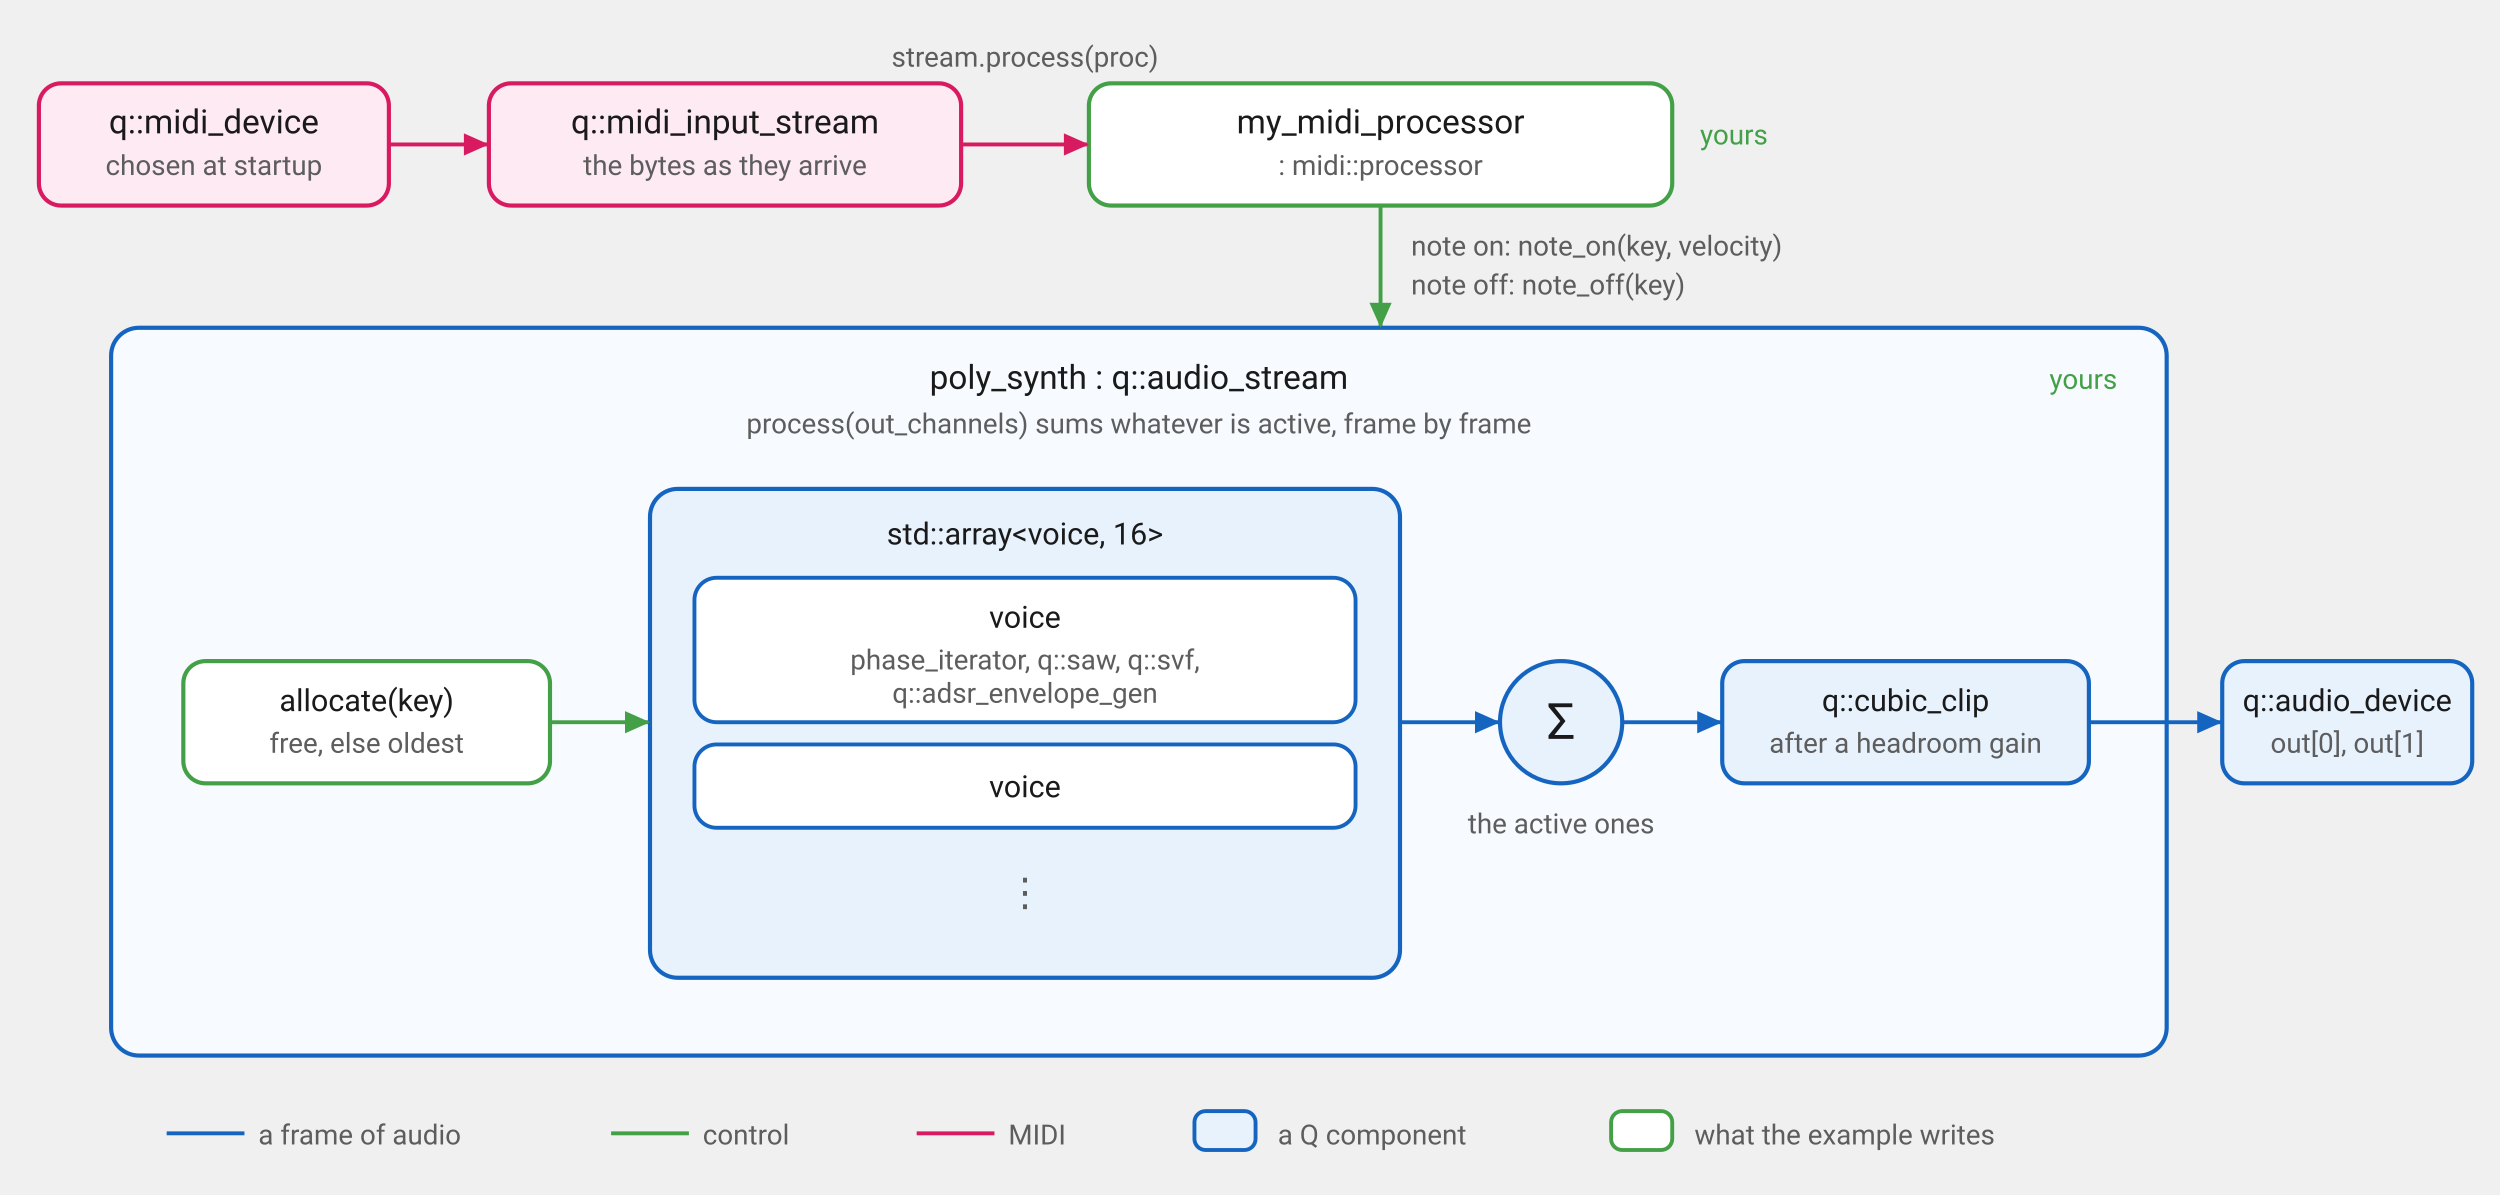
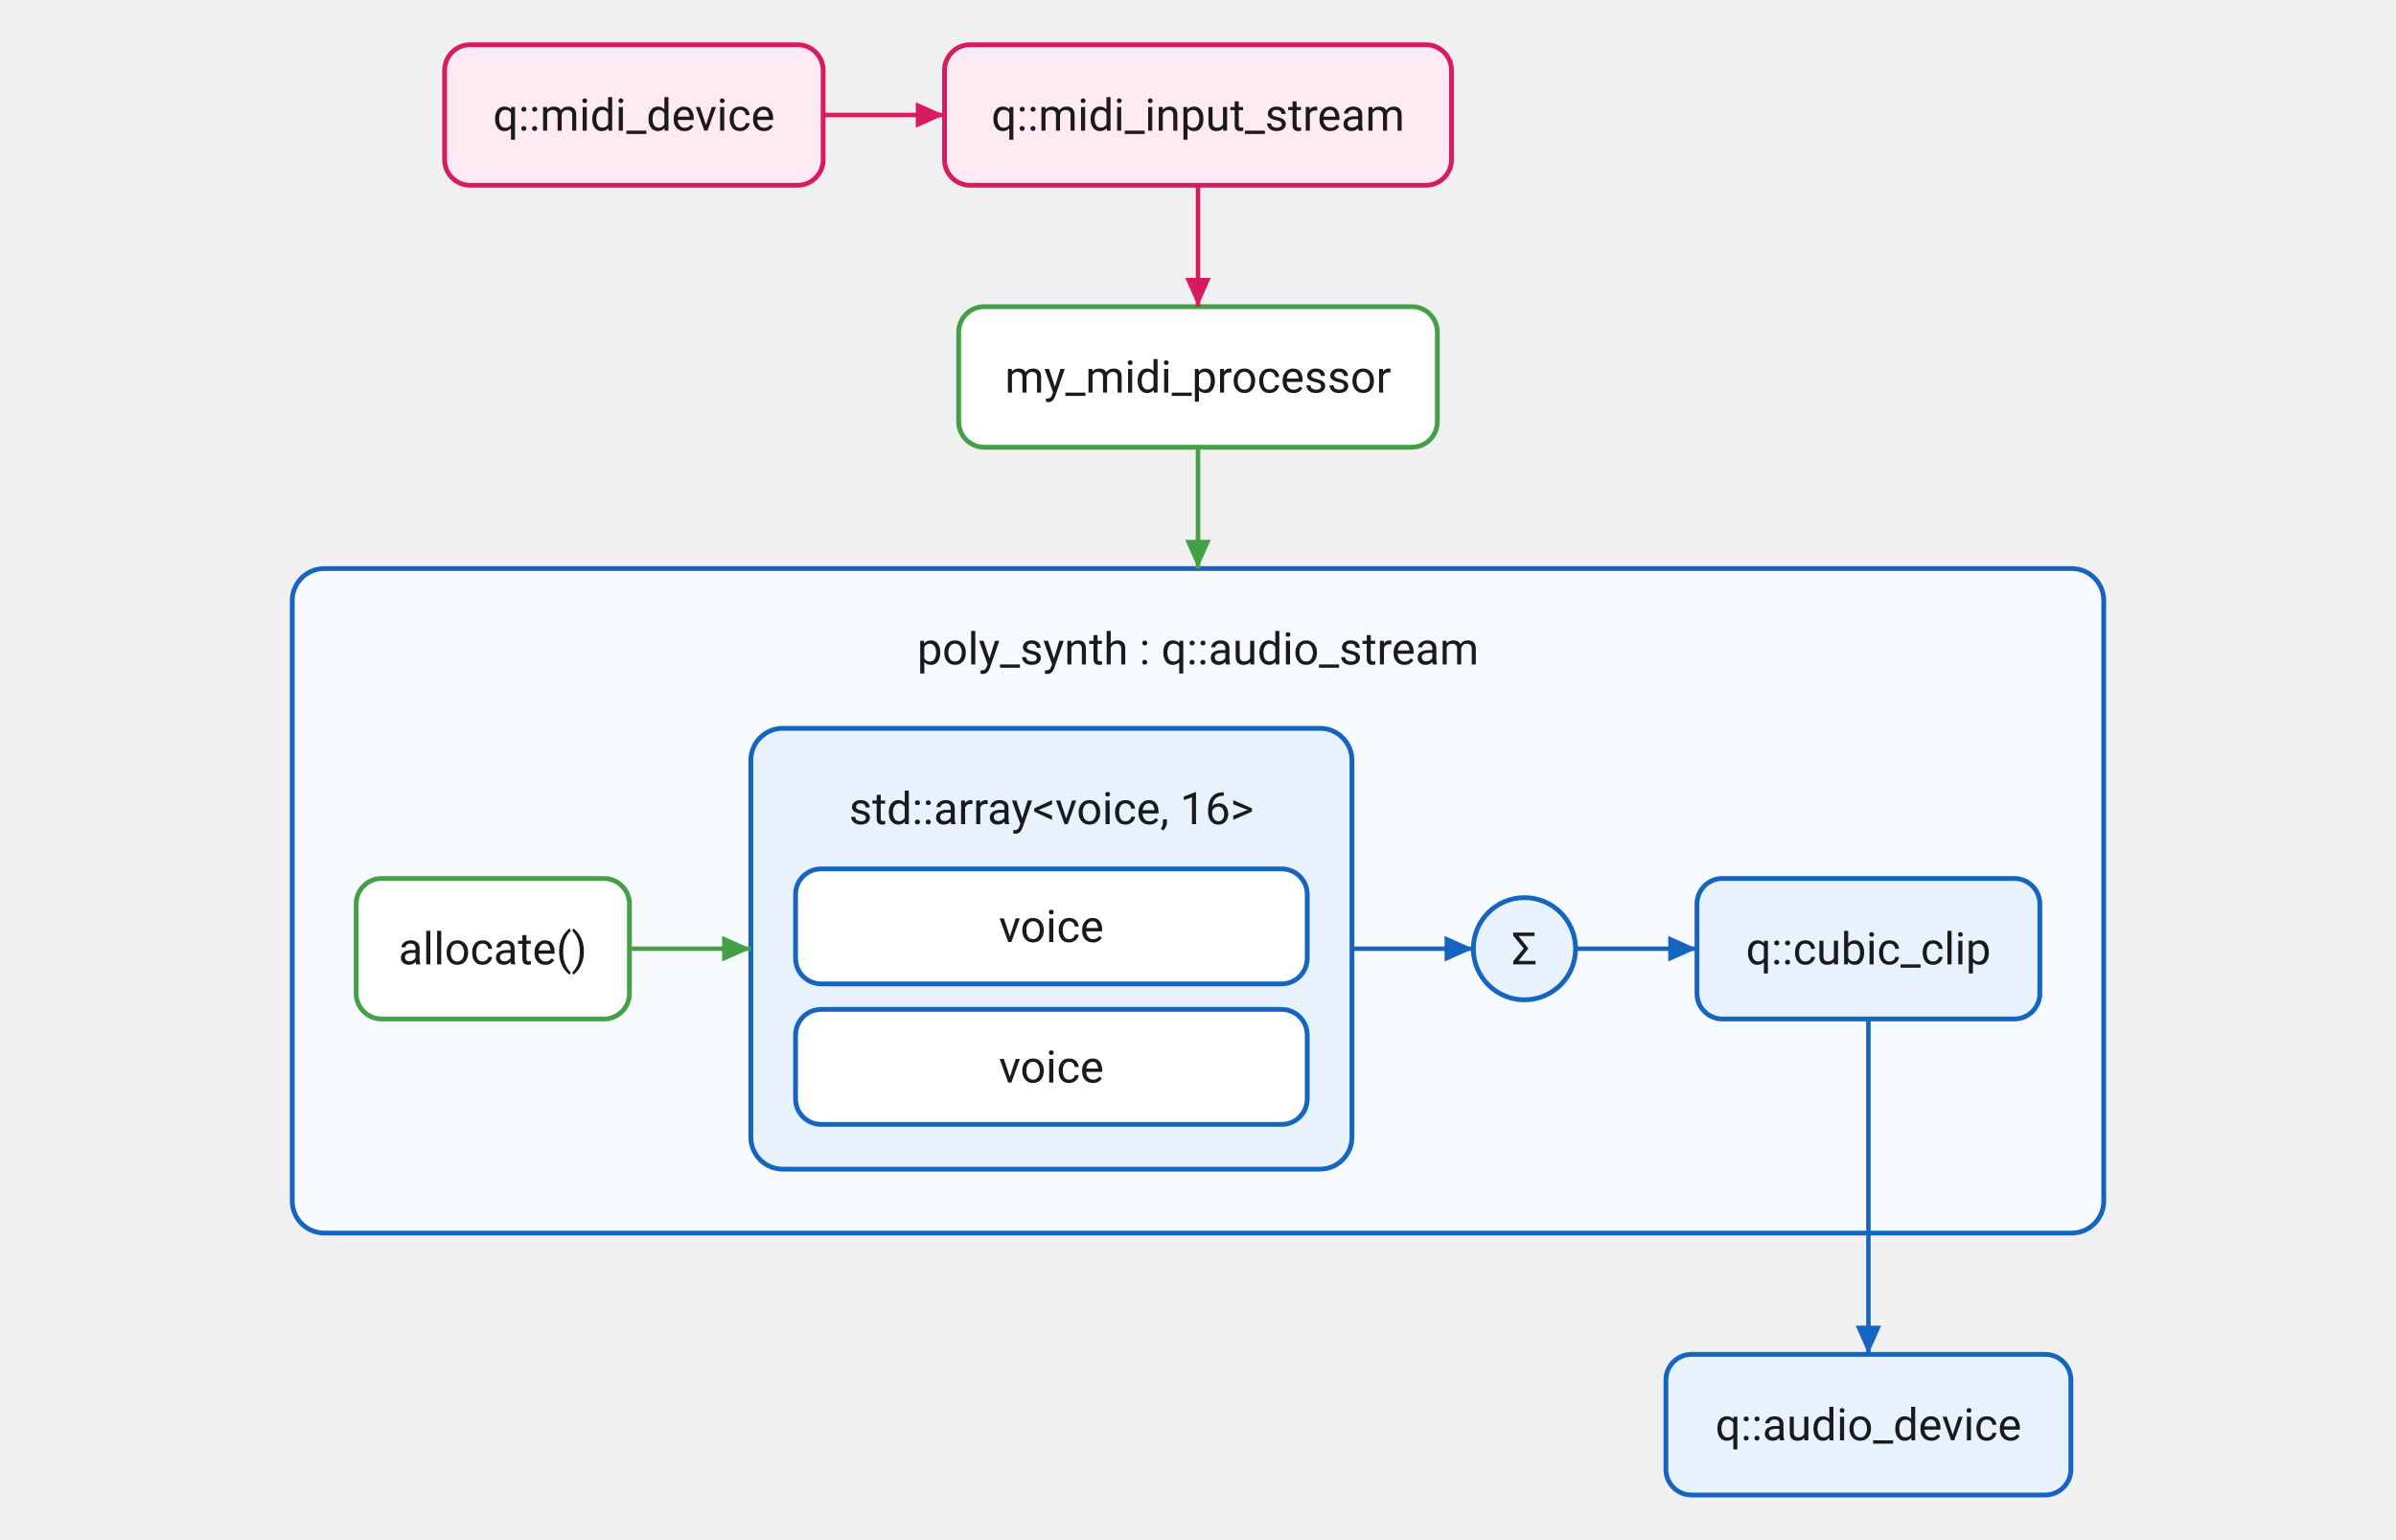
- <svg xmlns="http://www.w3.org/2000/svg" width="900" height="430" viewBox="0 0 900 430" font-family="-apple-system, BlinkMacSystemFont, &quot;Segoe UI&quot;, Roboto, Helvetica, Arial, sans-serif, &quot;Apple Color Emoji&quot;, &quot;Segoe UI Emoji&quot;, &quot;Segoe UI Symbol&quot;" font-size="12">
-   <rect x="14" y="30" width="126" height="44" rx="8" fill="#fdeaf2" stroke="#d81b60" stroke-width="1.5" />
-   <text x="77" y="48" text-anchor="middle" fill="#1a1a1a">q::midi_device</text>
-   <text x="77" y="63" text-anchor="middle" fill="#5d5d5d" font-size="10">chosen at startup</text>
-   <line x1="140" y1="52" x2="176" y2="52" stroke="#d81b60" stroke-width="1.4" />
-   <rect x="176" y="30" width="170" height="44" rx="8" fill="#fdeaf2" stroke="#d81b60" stroke-width="1.5" />
-   <text x="261" y="48" text-anchor="middle" fill="#1a1a1a">q::midi_input_stream</text>
-   <text x="261" y="63" text-anchor="middle" fill="#5d5d5d" font-size="10">the bytes as they arrive</text>
-   <line x1="346" y1="52" x2="392" y2="52" stroke="#d81b60" stroke-width="1.4" />
-   <text x="369" y="24" text-anchor="middle" fill="#5d5d5d" font-size="10">stream.process(proc)</text>
-   <rect x="392" y="30" width="210" height="44" rx="8" fill="#ffffff" stroke="#43a047" stroke-width="1.5" />
-   <text x="497" y="48" text-anchor="middle" fill="#1a1a1a">my_midi_processor</text>
-   <text x="497" y="63" text-anchor="middle" fill="#5d5d5d" font-size="10">: midi::processor</text>
-   <text x="612" y="52" fill="#43a047" font-size="10">yours</text>
-   <line x1="497" y1="74" x2="497" y2="118" stroke="#43a047" stroke-width="1.4" />
-   <text x="508" y="92" fill="#5d5d5d" font-size="10">note on: note_on(key, velocity)</text>
-   <text x="508" y="106" fill="#5d5d5d" font-size="10">note off: note_off(key)</text>
-   <rect x="40" y="118" width="740" height="262" rx="10" fill="#f7fbff" stroke="#1565c0" stroke-width="1.5" />
-   <text x="410" y="140" text-anchor="middle" fill="#1a1a1a">poly_synth : q::audio_stream</text>
-   <text x="410" y="156" text-anchor="middle" fill="#5d5d5d" font-size="10">process(out_channels) sums whatever is active, frame by frame</text>
-   <text x="750" y="140" text-anchor="middle" fill="#43a047" font-size="10">yours</text>
-   <rect x="66" y="238" width="132" height="44" rx="8" fill="#ffffff" stroke="#43a047" stroke-width="1.5" />
-   <text x="132" y="256" text-anchor="middle" fill="#1a1a1a" font-size="11">allocate(key)</text>
-   <text x="132" y="271" text-anchor="middle" fill="#5d5d5d" font-size="10">free, else oldest</text>
-   <line x1="198" y1="260" x2="234" y2="260" stroke="#43a047" stroke-width="1.4" />
-   <rect x="234" y="176" width="270" height="176" rx="10" fill="#e8f2fd" stroke="#1565c0" stroke-width="1.5" />
-   <text x="369" y="196" text-anchor="middle" fill="#1a1a1a" font-size="11">std::array&lt;voice, 16&gt;</text>
-   <rect x="250" y="208" width="238" height="52" rx="8" fill="#ffffff" stroke="#1565c0" stroke-width="1.4" />
-   <text x="369" y="226" text-anchor="middle" fill="#1a1a1a" font-size="11">voice</text>
-   <text x="369" y="241" text-anchor="middle" fill="#5d5d5d" font-size="10">phase_iterator, q::saw, q::svf,</text>
-   <text x="369" y="253" text-anchor="middle" fill="#5d5d5d" font-size="10">q::adsr_envelope_gen</text>
-   <rect x="250" y="268" width="238" height="30" rx="8" fill="#ffffff" stroke="#1565c0" stroke-width="1.4" />
-   <text x="369" y="287" text-anchor="middle" fill="#1a1a1a" font-size="11">voice</text>
-   <text x="369" y="326" text-anchor="middle" fill="#5d5d5d" font-size="14">⋮</text>
-   <line x1="504" y1="260" x2="540" y2="260" stroke="#1565c0" stroke-width="1.4" />
-   <circle cx="562" cy="260" r="22" fill="#e8f2fd" stroke="#1565c0" stroke-width="1.5" />
-   <text x="562" y="266" text-anchor="middle" fill="#1a1a1a" font-size="18">Σ</text>
-   <text x="562" y="300" text-anchor="middle" fill="#5d5d5d" font-size="10">the active ones</text>
-   <line x1="584" y1="260" x2="620" y2="260" stroke="#1565c0" stroke-width="1.4" />
-   <rect x="620" y="238" width="132" height="44" rx="8" fill="#e8f2fd" stroke="#1565c0" stroke-width="1.5" />
-   <text x="686" y="256" text-anchor="middle" fill="#1a1a1a" font-size="11">q::cubic_clip</text>
-   <text x="686" y="271" text-anchor="middle" fill="#5d5d5d" font-size="10">after a headroom gain</text>
-   <line x1="752" y1="260" x2="800" y2="260" stroke="#1565c0" stroke-width="1.4" />
-   <rect x="800" y="238" width="90" height="44" rx="8" fill="#e8f2fd" stroke="#1565c0" stroke-width="1.5" />
-   <text x="845" y="256" text-anchor="middle" fill="#1a1a1a" font-size="11">q::audio_device</text>
-   <text x="845" y="271" text-anchor="middle" fill="#5d5d5d" font-size="10">out[0], out[1]</text>
-   <line x1="60" y1="408" x2="88" y2="408" stroke="#1565c0" stroke-width="1.4" />
-   <text x="93" y="412" fill="#5d5d5d" font-size="10">a frame of audio</text>
-   <line x1="220" y1="408" x2="248" y2="408" stroke="#43a047" stroke-width="1.4" />
-   <text x="253" y="412" fill="#5d5d5d" font-size="10">control</text>
-   <line x1="330" y1="408" x2="358" y2="408" stroke="#d81b60" stroke-width="1.4" />
-   <text x="363" y="412" fill="#5d5d5d" font-size="10">MIDI</text>
-   <rect x="430" y="400" width="22" height="14" rx="4" fill="#e8f2fd" stroke="#1565c0" stroke-width="1.4" />
-   <text x="460" y="412" fill="#5d5d5d" font-size="10">a Q component</text>
-   <rect x="580" y="400" width="22" height="14" rx="4" fill="#ffffff" stroke="#43a047" stroke-width="1.4" />
-   <text x="610" y="412" fill="#5d5d5d" font-size="10">what the example writes</text>
-   <polygon points="176,52 167,48 167,56" fill="#d81b60" />
-   <polygon points="392,52 383,48 383,56" fill="#d81b60" />
-   <polygon points="497,118 493,109 501,109" fill="#43a047" />
-   <polygon points="234,260 225,256 225,264" fill="#43a047" />
-   <polygon points="540,260 531,256 531,264" fill="#1565c0" />
-   <polygon points="620,260 611,256 611,264" fill="#1565c0" />
-   <polygon points="800,260 791,256 791,264" fill="#1565c0" />
+ <svg xmlns="http://www.w3.org/2000/svg" width="750" height="482" viewBox="0 0 750 482" font-family="-apple-system, BlinkMacSystemFont, &quot;Segoe UI&quot;, Roboto, Helvetica, Arial, sans-serif, &quot;Apple Color Emoji&quot;, &quot;Segoe UI Emoji&quot;, &quot;Segoe UI Symbol&quot;" font-size="14">
+   <rect x="91.484" y="178" width="567.031" height="208" rx="10" fill="#f7fbff" stroke="#1565c0" stroke-width="1.5" />
+   <text x="375" y="208" text-anchor="middle" fill="#1a1a1a">poly_synth : q::audio_stream</text>
+   <rect x="235.031" y="228" width="188.156" height="138" rx="10" fill="#e8f2fd" stroke="#1565c0" stroke-width="1.5" />
+   <text x="329.109" y="258" text-anchor="middle" fill="#1a1a1a">std::array&lt;voice, 16&gt;</text>
+   <rect x="139.172" y="14" width="118.484" height="44" rx="8" fill="#fdeaf2" stroke="#d81b60" stroke-width="1.5" />
+   <text x="198.414" y="40.9" text-anchor="middle" fill="#1a1a1a">q::midi_device</text>
+   <rect x="295.656" y="14" width="158.688" height="44" rx="8" fill="#fdeaf2" stroke="#d81b60" stroke-width="1.5" />
+   <text x="375" y="40.9" text-anchor="middle" fill="#1a1a1a">q::midi_input_stream</text>
+   <rect x="300.078" y="96" width="149.844" height="44" rx="8" fill="#ffffff" stroke="#43a047" stroke-width="1.5" />
+   <text x="375" y="122.9" text-anchor="middle" fill="#1a1a1a">my_midi_processor</text>
+   <rect x="249.031" y="272" width="160.156" height="36" rx="8" fill="#ffffff" stroke="#1565c0" stroke-width="1.5" />
+   <text x="329.109" y="294.9" text-anchor="middle" fill="#1a1a1a">voice</text>
+   <rect x="249.031" y="316" width="160.156" height="36" rx="8" fill="#ffffff" stroke="#1565c0" stroke-width="1.5" />
+   <text x="329.109" y="338.9" text-anchor="middle" fill="#1a1a1a">voice</text>
+   <rect x="111.484" y="275" width="85.547" height="44" rx="8" fill="#ffffff" stroke="#43a047" stroke-width="1.5" />
+   <text x="154.258" y="301.9" text-anchor="middle" fill="#1a1a1a">allocate()</text>
+   <circle cx="477.188" cy="297" r="16" fill="#e8f2fd" stroke="#1565c0" stroke-width="1.5" />
+   <text x="477.188" y="301.9" text-anchor="middle" fill="#1a1a1a">Σ</text>
+   <rect x="531.188" y="275" width="107.328" height="44" rx="8" fill="#e8f2fd" stroke="#1565c0" stroke-width="1.5" />
+   <text x="584.852" y="301.9" text-anchor="middle" fill="#1a1a1a">q::cubic_clip</text>
+   <rect x="521.469" y="424" width="126.766" height="44" rx="8" fill="#e8f2fd" stroke="#1565c0" stroke-width="1.5" />
+   <text x="584.852" y="450.9" text-anchor="middle" fill="#1a1a1a">q::audio_device</text>
+   <line x1="257.656" y1="36" x2="295.656" y2="36" stroke="#d81b60" stroke-width="1.4" />
+   <line x1="375" y1="58" x2="375" y2="96" stroke="#d81b60" stroke-width="1.4" />
+   <line x1="197.031" y1="297" x2="235.031" y2="297" stroke="#43a047" stroke-width="1.4" />
+   <line x1="423.188" y1="297" x2="461.188" y2="297" stroke="#1565c0" stroke-width="1.4" />
+   <line x1="493.188" y1="297" x2="531.188" y2="297" stroke="#1565c0" stroke-width="1.4" />
+   <line x1="375" y1="140" x2="375" y2="178" stroke="#43a047" stroke-width="1.4" />
+   <line x1="584.852" y1="319" x2="584.852" y2="424" stroke="#1565c0" stroke-width="1.4" />
+   <polygon points="295.656,36 286.656,40 286.656,32" fill="#d81b60" />
+   <polygon points="375,96 371,87 379,87" fill="#d81b60" />
+   <polygon points="235.031,297 226.031,301 226.031,293" fill="#43a047" />
+   <polygon points="461.188,297 452.188,301 452.188,293" fill="#1565c0" />
+   <polygon points="531.188,297 522.188,301 522.188,293" fill="#1565c0" />
+   <polygon points="375,178 371,169 379,169" fill="#43a047" />
+   <polygon points="584.852,424 580.852,415 588.852,415" fill="#1565c0" />
</svg>
